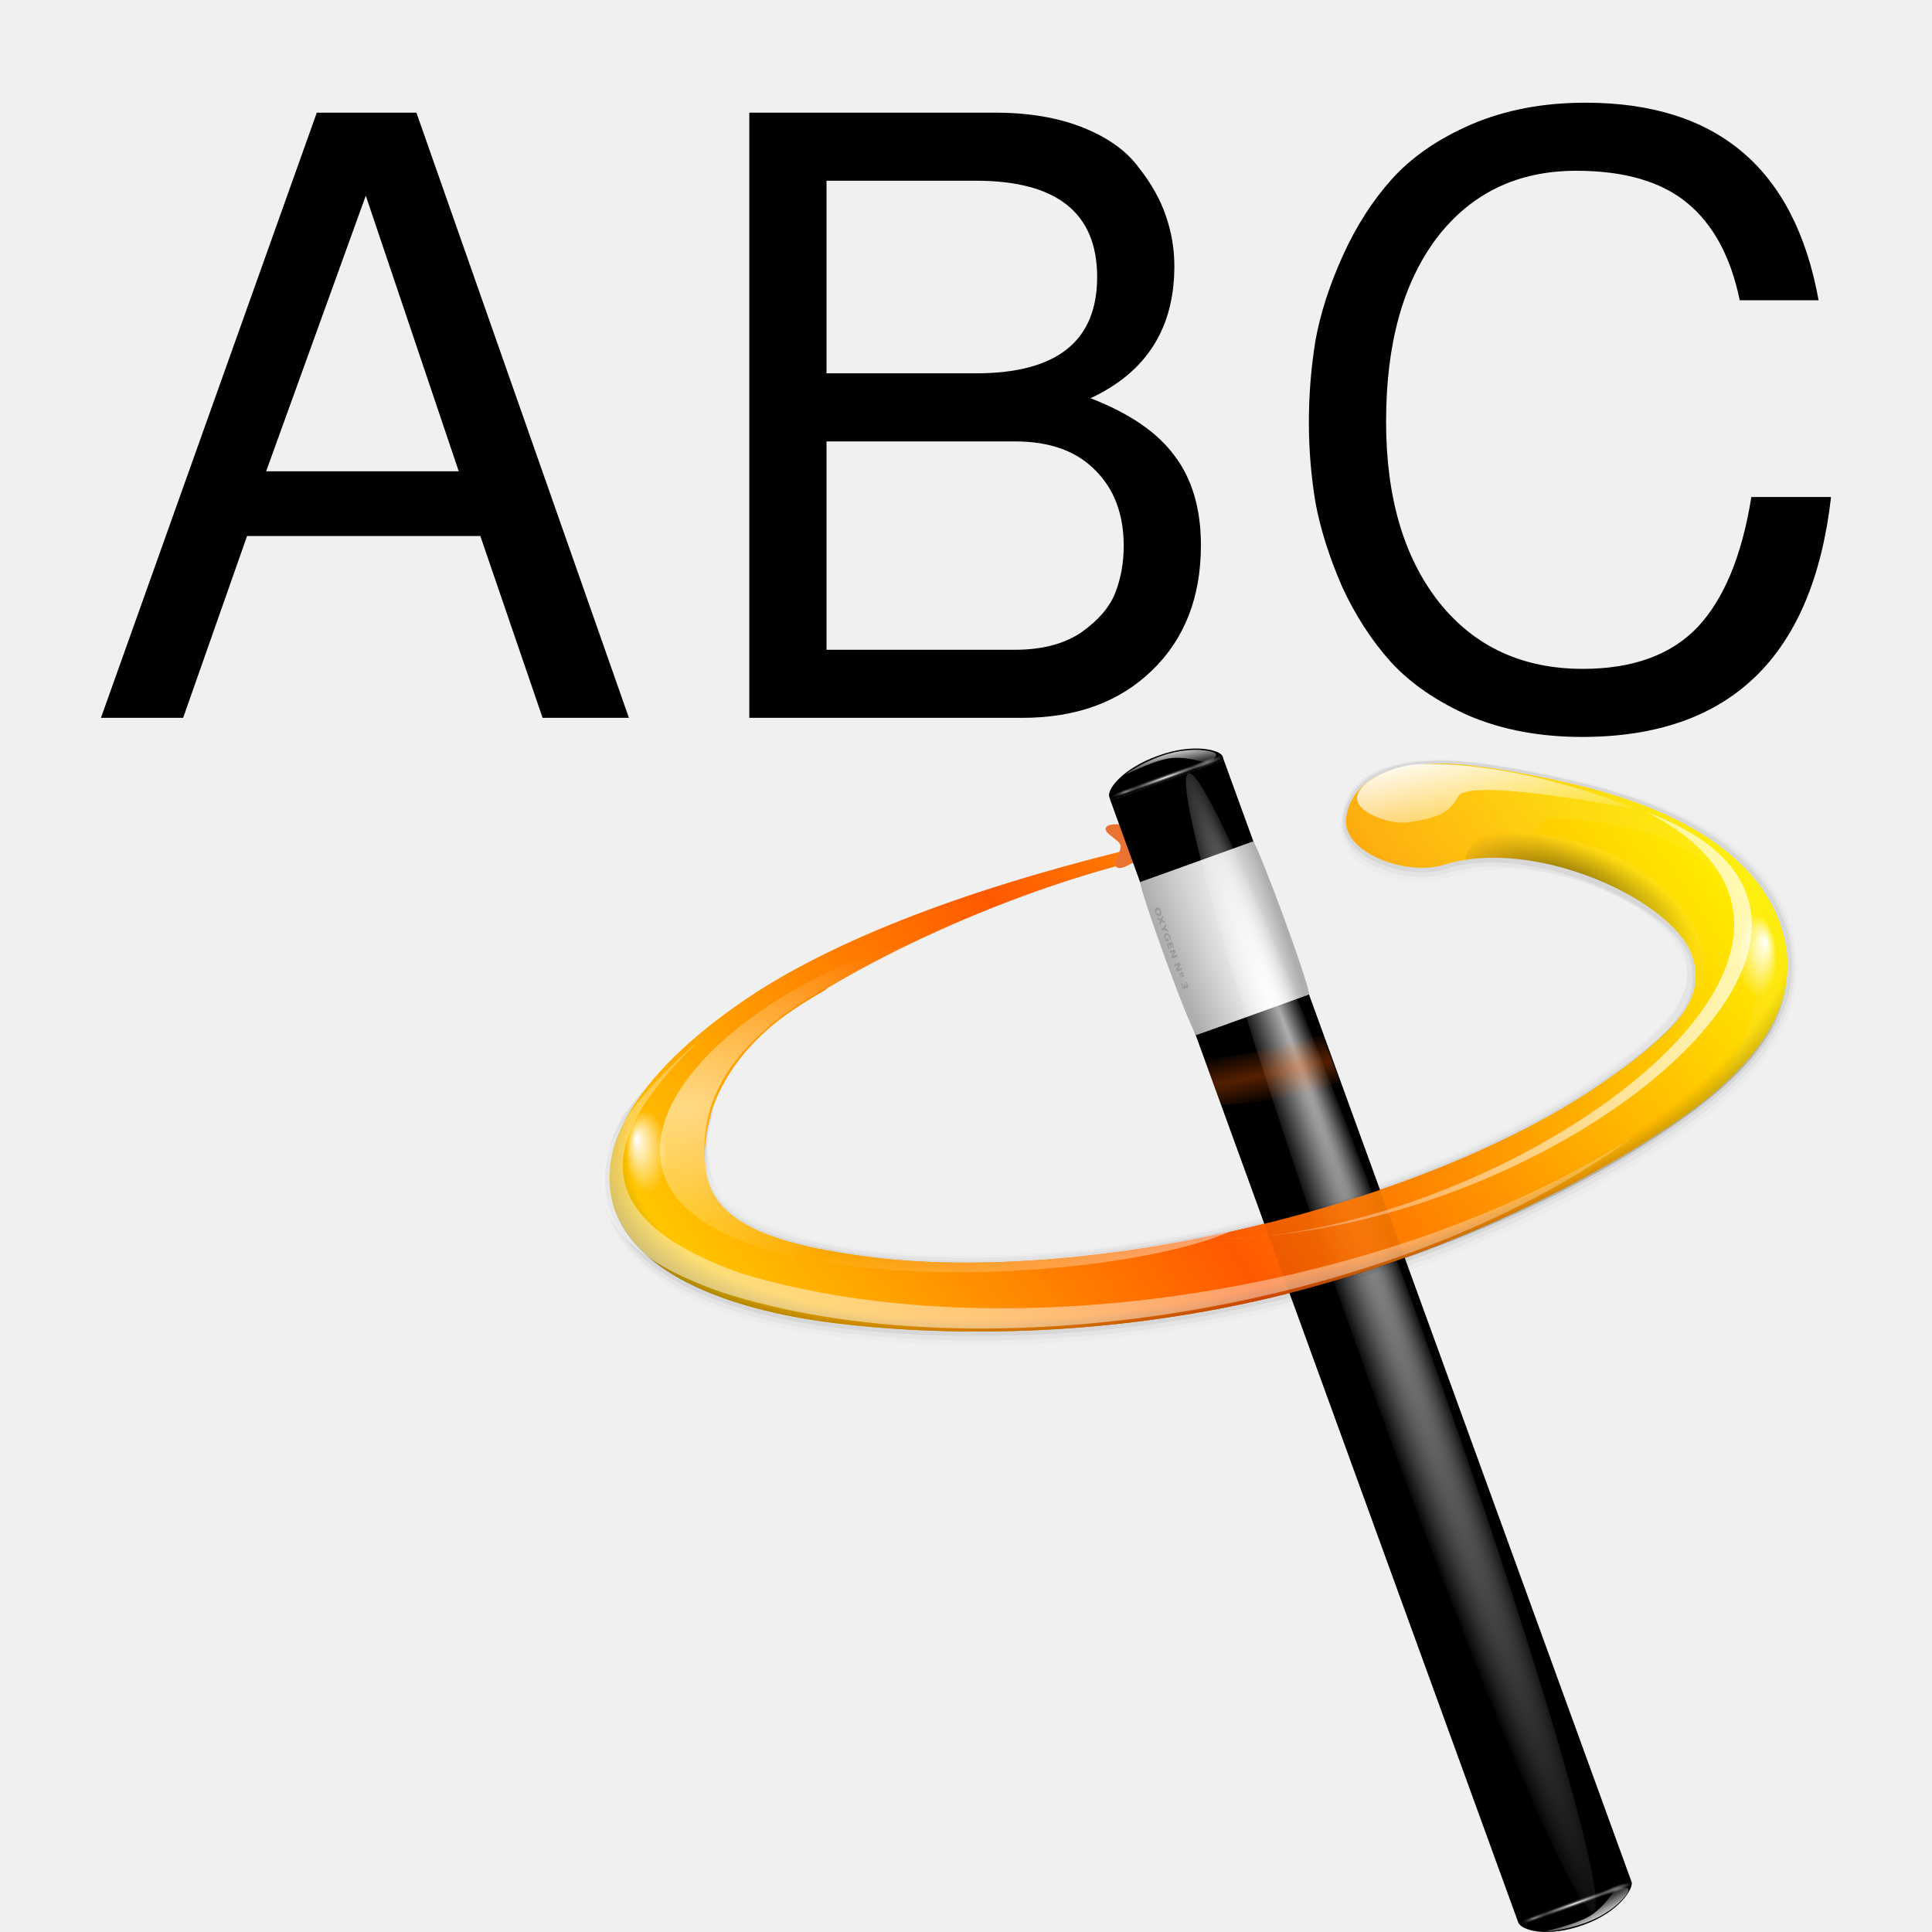
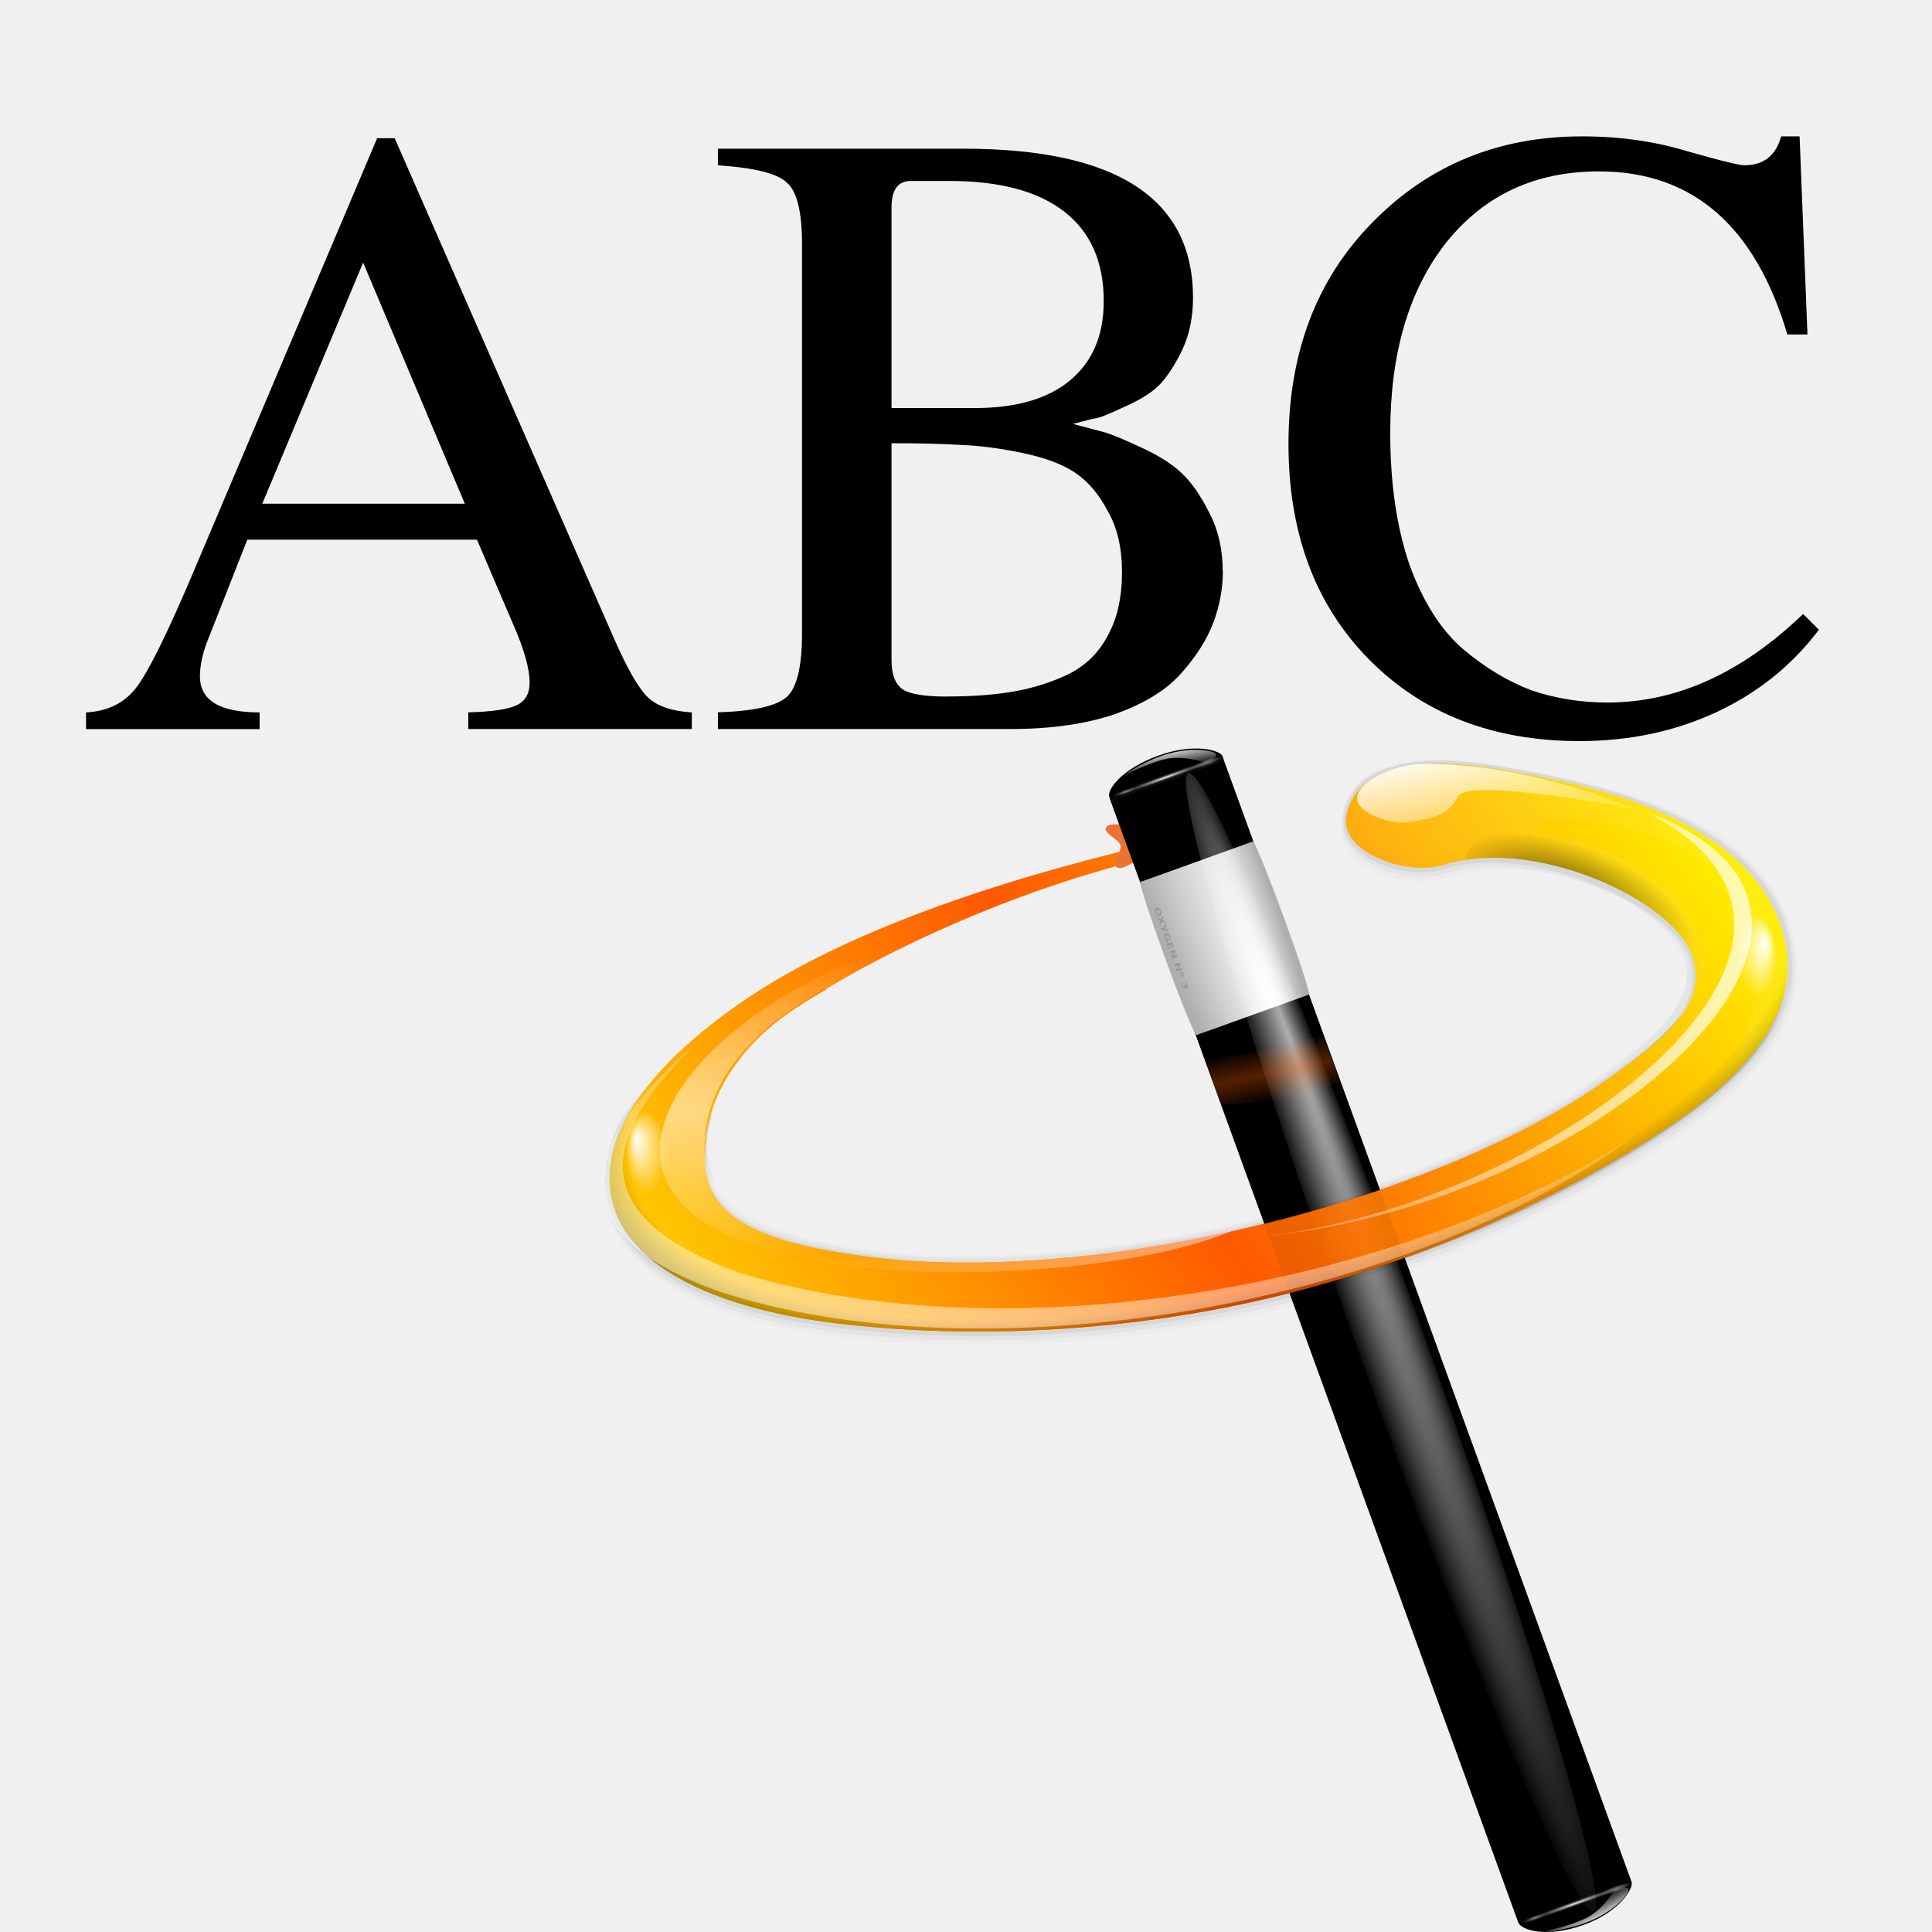
<svg xmlns="http://www.w3.org/2000/svg" xmlns:xlink="http://www.w3.org/1999/xlink" height="24" width="24">
  <linearGradient id="a">
    <stop offset="0" stop-color="#fff" />
    <stop offset="1" stop-color="#fff" stop-opacity="0" />
  </linearGradient>
  <linearGradient id="b">
    <stop offset="0" stop-color="#fff" stop-opacity=".55" />
    <stop offset="1" stop-color="#fff" stop-opacity="0" />
  </linearGradient>
  <linearGradient id="c">
    <stop offset="0" stop-color="#fff" stop-opacity=".55" />
    <stop offset="1" stop-opacity="0" />
  </linearGradient>
  <linearGradient id="d">
    <stop offset="0" stop-color="#fff" />
    <stop offset="1" stop-color="#252525" stop-opacity="0" />
  </linearGradient>
  <radialGradient id="e" cx="49.01" cy="8.495" fx="47.371" fy="6.77" gradientTransform="matrix(.769753 1.181802 -7.650992 7.762471 62.39291 -29.03898)" gradientUnits="userSpaceOnUse" r="3.975">
    <stop offset="0" stop-color="#fff" />
    <stop offset="1" stop-color="#aeaeae" />
  </radialGradient>
  <linearGradient id="f" gradientTransform="matrix(.981227 .967355 -1.189872 1.227494 77.89405 -44.83244)" gradientUnits="userSpaceOnUse" x1="48.499" x2="48.733" xlink:href="#a" y1=".812" y2="2.366" />
  <radialGradient id="g" cx="49.012" cy="2.674" gradientTransform="matrix(.913761 0 0 .207981 43.52233 -82.64466)" gradientUnits="userSpaceOnUse" r="1.725" xlink:href="#b" />
  <radialGradient id="h" cx="49.012" cy="2.674" gradientTransform="matrix(3.15491 0 0 .208011 -61.469 -82.65113)" gradientUnits="userSpaceOnUse" r="1.725" xlink:href="#d" />
  <radialGradient id="i" cx="49.012" cy="2.674" gradientTransform="matrix(.906625 0 0 .207981 -140.6272 -82.64466)" gradientUnits="userSpaceOnUse" r="1.725" xlink:href="#c" />
  <radialGradient id="j" cx="34.678" cy="7.462" fx="11.255" fy="18.452" gradientTransform="matrix(1.135556 .00325649 -.00001156 .02608447 -4.700669 7.1547)" gradientUnits="userSpaceOnUse" r="47.595">
    <stop offset="0" stop-color="#fff" stop-opacity=".683" />
    <stop offset="1" stop-color="#fff" stop-opacity="0" />
  </radialGradient>
  <linearGradient id="k" gradientTransform="matrix(1.37789 .0001263 .01423919 1.378513 65.76164 -93.88427)" gradientUnits="userSpaceOnUse" x1="48.499" x2="48.733" xlink:href="#a" y1=".812" y2="2.366" />
  <radialGradient id="l" cx="49.012" cy="2.674" gradientTransform="matrix(.913761 0 0 .167717 85.52731 -90.69359)" gradientUnits="userSpaceOnUse" r="1.725" xlink:href="#b" />
  <radialGradient id="m" cx="49.012" cy="2.674" gradientTransform="matrix(3.15491 0 0 .167755 -19.14379 -90.70726)" gradientUnits="userSpaceOnUse" r="1.725" xlink:href="#d" />
  <radialGradient id="n" cx="49.012" cy="2.674" gradientTransform="matrix(.906625 0 0 .167717 -182.6324 -90.69359)" gradientUnits="userSpaceOnUse" r="1.725" xlink:href="#c" />
  <linearGradient id="o" gradientTransform="matrix(.6970514 -.04307336 .01900674 .592934 41.59285 42.63662)" gradientUnits="userSpaceOnUse" spreadMethod="reflect" x1="55.744" x2="121.517" y1="46.374" y2="11.319">
    <stop offset="0" stop-color="#ff5900" />
    <stop offset="1" stop-color="#ff0" />
  </linearGradient>
  <radialGradient id="p" cx="67.498" cy="36.571" fx="51.11" fy="38.921" gradientTransform="matrix(.7983883 -.2017932 .1015561 .3400213 31.52649 63.89692)" gradientUnits="userSpaceOnUse" r="59.667">
    <stop offset="0" stop-opacity="0" />
    <stop offset=".879" stop-opacity="0" />
    <stop offset="1" />
  </radialGradient>
  <radialGradient id="q" cx="10.503" cy="43.419" gradientTransform="matrix(.8254937 -.05101013 .01332207 .4155948 40.51075 51.04545)" gradientUnits="userSpaceOnUse" r="29.231" spreadMethod="reflect" xlink:href="#a" />
  <linearGradient id="r" gradientTransform="matrix(.6970514 -.04307336 .01900674 .592934 41.59285 42.63662)" gradientUnits="userSpaceOnUse" x1="92.519" x2="95.047" xlink:href="#a" y1="5.879" y2="19.529" />
  <radialGradient id="s" cx="123.623" cy="35.345" fx="125.264" fy="34.2" gradientTransform="matrix(.450841 0 0 .9149124 69.34485 33.03759)" gradientUnits="userSpaceOnUse" r="3.247" xlink:href="#a" />
  <linearGradient id="t" gradientTransform="matrix(-8.887152 .3436454 -.03746123 2.773282 228.805 -128.3042)" gradientUnits="userSpaceOnUse" spreadMethod="pad" x1="18.705" x2="13.317" xlink:href="#a" y1="74.448" y2="64.213" />
  <radialGradient id="u" cx="123.623" cy="35.345" fx="125.264" fy="34.2" gradientTransform="matrix(.450841 0 0 .9149124 -100.155 42.25672)" gradientUnits="userSpaceOnUse" r="3.247" xlink:href="#a" />
  <linearGradient id="v" gradientUnits="userSpaceOnUse" x1="144.295" x2="79.624" xlink:href="#a" y1="67.338" y2="53.774" />
  <radialGradient id="w" cx="103.124" cy="24.957" fx="101.568" fy="22.073" gradientTransform="matrix(.7092728 .2803386 -.1261198 .3190901 43.72277 17.02244)" gradientUnits="userSpaceOnUse" r="12.242">
    <stop offset="0" />
    <stop offset="1" stop-opacity="0" />
  </radialGradient>
  <radialGradient id="x" cx="80.292" cy="39.654" gradientTransform="matrix(7.285868 -1.56924 .08588097 .2200387 -496.4057 183.3365)" gradientUnits="userSpaceOnUse" r="9.041">
    <stop offset="0" stop-color="#ff5f00" />
    <stop offset="1" stop-color="#ff5f00" stop-opacity="0" />
  </radialGradient>
+   <g stroke-width=".272">
+     <path d="m8.594 8.849v.207h-2.777v-.207q.436-.011.599-.087.163-.076.163-.283 0-.261-.207-.73l-.447-1.045h-2.853l-.501 1.274q-.087.229-.087.425 0 .447.741.447v.207h-2.156v-.207q.403-.022.621-.305.229-.294.73-1.481l2.265-5.347h.218l2.712 6.186q.261.599.436.762.174.163.545.185zm-5.336-2.592h2.516l-1.263-2.995z" />
+     <path d="m15.191 7.095q0 .327-.12.643-.12.316-.403.632-.272.305-.817.501-.545.185-1.296.185h-3.637v-.207q.675-.022.86-.196.185-.174.185-.784v-4.835q0-.599-.185-.762-.174-.174-.86-.218v-.207h3.049q2.853 0 2.853 1.851 0 .359-.131.643-.131.272-.272.425-.131.142-.414.272-.283.131-.359.152-.076.011-.316.076.25.065.37.098.131.033.457.185.338.152.523.327.185.174.348.501.163.316.163.719zm-3.43 1.557q.49 0 .849-.065.359-.065.675-.218.316-.163.479-.479.174-.316.174-.784 0-.447-.174-.751-.163-.316-.403-.479-.24-.163-.664-.25-.425-.087-.751-.098-.327-.022-.871-.022v2.701q0 .261.142.359.142.087.545.087zm-.686-3.583h1.035q.762 0 1.176-.338.425-.348.425-.991 0-.73-.49-1.111-.49-.381-1.427-.381h-.479q-.24 0-.24.327z" />
+     <path d="m16.006 5.516q0-1.699 1.045-2.755 1.045-1.067 2.603-1.067.697 0 1.307.185.61.174.708.174.359 0 .457-.359h.229l.098 2.461h-.25q-.599-2.026-2.341-2.026-1.187 0-1.895.882-.697.882-.697 2.363 0 .947.24 1.644.25.686.664 1.045.414.348.849.512.447.152.947.152 1.285 0 2.429-1.1l.196.196q-.501.664-1.274 1.024-.773.359-1.699.359-1.612 0-2.614-1.013-1.002-1.013-1.002-2.679z" />
+   </g>
  <g transform="matrix(.171875 0 0 .171875 0 1.96985)">
    <path d="m111.728 47.66c-.212.387-.435.775-.727 1.14.057.007.118.02.175.026 7.101.839 10.975 4.922 11.849 8.105s-2.007 6.404-7.811 10.285c-5.804 3.881-14.614 7.605-24.866 10.021-10.252 2.416-19.915 3.047-27.015 2.208-7.101-.839-11.287-2.397-12.161-5.579-.874-3.183.391-8.495 6.195-12.376 5.804-3.881 15.674-8.599 25.925-11.015 2.633-.032 1.93-1.383-.117-.917-11.479 2.706-22.03 6.365-29.045 11.055-7.015 4.691-11.156 10.101-9.847 14.867 1.309 4.766 7.74 7.706 16.322 8.72 8.582 1.014 19.673.855 31.152-1.851 11.479-2.706 21.296-7.474 28.311-12.165 7.015-4.691 7.605-9.9 6.296-14.666-1.288-4.688-6.182-7.692-14.635-7.859z" fill="url(#o)" />
    <path d="m77.729 41.289v-1.952z" fill="#fff" fill-opacity=".757" />
    <path d="m40.124 40.508c.147.736-1.617 1.188-1.931 1.87-.314.682.492 2.315-.162 2.683-.655.367-1.629-1.171-2.375-1.259-.746-.087-2.05 1.184-2.602.675-.552-.509.61-1.912.463-2.648-.147-.736-1.759-1.584-1.446-2.266s2.007-.01 2.661-.378c.655-.367.963-2.163 1.708-2.075.746.087.63 1.905 1.182 2.414.552.509 2.354.247 2.501.983z" fill="#eb7331" transform="matrix(.6970514 -.04307336 .01900674 .592934 56.82701 26.27317)" />
    <path d="m139.838 49.803v-1.952z" fill="#fff" fill-opacity=".757" />
    <path d="m104.006 44.373c-4.547.071-5.924 1.522-6.148 3.675-.253 2.426 3.774 3.855 6.54 2.984 6.588-2.073 16.19 1.214 18.222 6.679 1.155 3.107-1.588 6.039-7.392 9.92-5.804 3.881-14.612 7.664-24.864 10.08-10.252 2.416-19.915 3.047-27.015 2.208-7.101-.839-11.86-2.837-12.734-6.019-.358-1.305-.675-2.949-.151-4.725l1.249-5.218c-1.974 1.847-4.792 3.836-5.602 5.487-1.076 2.042-2.007 4.092-1.479 6.014 1.309 4.766 7.391 7.727 15.973 8.741 8.582 1.014 19.673.855 31.152-1.851 11.479-2.706 21.824-7.658 28.838-12.349 7.015-4.691 9.305-9.25 7.996-14.016-1.309-4.766-5.931-7.989-14.538-10.047-4.562-1.091-8.185-1.594-10.047-1.565z" style="opacity:.369;fill:none;stroke:#000;stroke-width:1.931;stroke-linecap:round;stroke-linejoin:round;stroke-dashoffset:4;stroke-opacity:.045" />
    <path d="m103.999 44.136c-4.547.071-6.133 1.535-6.358 3.688-.253 2.426 3.991 4.079 6.756 3.209 6.588-2.073 17.246 2.564 18.083 6.688.652 3.229-1.452 5.912-7.256 9.793-5.804 3.881-14.614 7.605-24.866 10.021-10.252 2.416-19.915 3.047-27.015 2.208-7.101-.839-11.645-2.672-12.519-5.854-.358-1.305-.606-2.953-.082-4.729l-4.84.299c-1.076 2.042-2.007 4.092-1.479 6.014 1.309 4.766 7.601 7.714 16.182 8.729 8.582 1.014 19.673.855 31.152-1.851 11.479-2.706 21.824-7.658 28.838-12.349 7.015-4.691 9.445-9.259 8.136-14.024-1.309-4.766-6.078-8.217-14.685-10.275-4.562-1.091-8.185-1.594-10.047-1.565z" style="opacity:.582;fill:none;stroke:#000;stroke-width:1.287;stroke-linecap:round;stroke-linejoin:round;stroke-dashoffset:4;stroke-opacity:.065" />
    <g transform="matrix(-.3785067 .6041268 -.6742523 -.2334856 164.2722 53.26687)">
      <path d="m118.789 2.059c.532-.548 3.357-.624 5.876 1.859 2.544 2.508 2.64 5.193 1.974 5.88-.434.447-95.97 97.382-96.404 97.829-2.617-2.58-5.233-5.159-7.85-7.739.434-.447 95.97-97.382 96.404-97.829z" fill-rule="evenodd" />
      <path d="m42.53 79.423c-1.375.908-12.341 12.126-13.148 13.384l6.298 6.181 13.148-13.384zm5.637 5.525-13.148 13.384 2.203 2.187c1.194-.761 12.216-11.918 13.148-13.384z" fill="url(#e)" />
      <path d="m123.847 3.383c1.663 1.357 2.705 3.311 2.75 3.503.045.191-1.446-1.974-2.846-2.919-1.389-.938-3.541-.823-3.681-.939-.141-.116-1.046-1.206-.075-1.228 1.016-.022 2.568.535 3.853 1.582z" fill="url(#f)" fill-rule="evenodd" />
      <path d="m86.732-82.606h3.152v1.291h-3.152z" fill="url(#g)" transform="matrix(.712123 .702055 -.696017 .718025 0 0)" />
      <path d="m87.718-82.613h10.882v1.291h-10.882z" fill="url(#h)" transform="matrix(.712168 .702009 -.688266 .725459 0 0)" />
      <path d="m-97.755-82.606h3.127v1.291h-3.127z" fill="url(#i)" transform="matrix(-.712123 -.702055 -.696017 .718025 0 0)" />
      <path d="m39.429 97.165c-.054.055-.086.109-.095.161-.009.052.006.098.045.137.039.039.084.054.135.045.051-.009.104-.041.159-.096.055-.056.087-.109.095-.161.009-.052-.006-.097-.045-.136-.039-.039-.084-.054-.135-.045-.051.009-.105.041-.159.097m-.069-.069c.111-.113.216-.185.313-.214.097-.03.175-.015.235.045.06.06.075.139.045.237-.029.098-.1.204-.211.317-.111.113-.215.184-.313.214-.097.03-.175.015-.235-.045-.06-.06-.075-.139-.046-.237.03-.099.1-.204.211-.317m1.031-.668.429-.055-.186.189-.288.038-.035.29-.187.19.052-.433-.412.053.187-.189.271-.035.033-.273.188-.19-.051.416m.07-.436.195-.198.289-.028.027-.292.196-.199-.051.483.155.156-.179.181-.155-.156-.477.053m1.748-1.084c-.033.057-.071.112-.113.167-.042.054-.089.108-.14.159-.115.117-.224.193-.326.227-.102.034-.182.021-.241-.038-.059-.06-.072-.142-.037-.246.035-.104.112-.217.231-.338.046-.047.093-.089.139-.127.047-.038.094-.072.14-.101l.076.077c-.05.027-.098.058-.142.091-.044.033-.085.069-.123.108-.071.072-.116.139-.133.199-.017.06-.006.11.033.15.039.039.088.051.146.034.058-.016.122-.059.19-.129.019-.019.035-.037.05-.054.015-.018.027-.034.037-.05l-.072-.072-.109.111-.064-.064.279-.283.177.178m-.184-.503.482-.489.072.072-.304.308.069.069.286-.29.072.072-.286.29.084.085.314-.318.072.072-.493.5-.369-.371m.65-.659.2-.203.505-.001-.253-.254.169-.172.369.371-.2.203-.505.001.253.254-.169.172-.369-.371m1.126-1.142.2-.203.505-.001-.253-.254.169-.172.369.371-.2.203-.505.001.253.254-.169.172-.369-.371m.969-.997c.066-.067.127-.11.183-.131.057-.021.101-.015.132.016.031.031.037.076.017.132-.02.057-.063.119-.129.186-.066.067-.128.111-.184.132-.056.02-.1.015-.131-.017-.031-.031-.037-.076-.017-.133.02-.057.063-.12.13-.187m.042.429.382-.388.049.05-.382.388-.049-.05m-0-.387c-.026.026-.041.052-.045.077-.004.025.004.046.023.066.019.019.041.027.065.023.024-.004.05-.019.076-.046.026-.026.04-.051.044-.076.004-.025-.004-.047-.023-.066-.019-.019-.041-.027-.066-.023-.024.004-.049.019-.075.045m1.175-.92c.053-.041.1-.066.14-.074.04-.009.073-.001.097.024.037.037.038.091.004.164-.034.072-.101.16-.202.262-.036.036-.073.071-.112.104-.039.033-.078.064-.119.094l-.073-.074c.042-.025.082-.052.12-.08.038-.029.072-.06.104-.092.047-.048.079-.089.096-.123.017-.035.017-.06.001-.076-.017-.017-.042-.016-.077.001-.034.017-.077.052-.127.103l-.072.073-.061-.062.075-.076c.045-.046.075-.083.089-.113.014-.03.014-.053-.001-.068-.014-.014-.036-.014-.065-.001-.029.014-.063.041-.102.08-.029.029-.056.06-.082.094-.026.033-.05.068-.072.104l-.07-.07c.03-.041.061-.081.093-.118.032-.038.065-.074.098-.108.09-.091.165-.152.226-.181.061-.03.107-.029.138.003.022.022.029.05.021.086-.008.035-.03.077-.066.125" fill="#999" />
      <ellipse cx="34.678" cy="7.462" fill="url(#j)" rx="47.495" ry="1.141" transform="matrix(1.032406 -1.036404 -1.861463 -1.9626 52.02282 103.6246)" />
      <g transform="matrix(.712202 .701974 .870513 -.883197 9.637176 -69.26202)">
        <path d="m127.804-90.294c-.006-.564 1.953-2.068 5.49-2.067 3.572 0 5.526 1.362 5.533 2.068.005.459.01-.081.014.378-3.674-0-7.349-.001-11.023-.001-.005-.46-.01.081-.014-.379" fill-rule="evenodd" />
        <path d="m132.336-92.206c2.137-.162 4.251.37 4.418.455.166.084-2.416-.315-4.076-.065-1.647.248-3.099 1.532-3.281 1.545-.182.013-1.592-.101-.915-.662.708-.587 2.205-1.146 3.855-1.272z" fill="url(#k)" fill-rule="evenodd" />
        <path d="m128.737-90.663h3.152v1.041h-3.152z" fill="url(#l)" transform="matrix(1 .00009167 .01032906 .999947 0 0)" />
        <path d="m130.044-90.676h10.882v1.041h-10.882z" fill="url(#m)" transform="matrix(1 .00004003 .02364474 .99972 0 0)" />
        <path d="m-139.76-90.663h3.127v1.041h-3.127z" fill="url(#n)" transform="matrix(-1 -.00009167 .01032906 .999947 0 0)" />
      </g>
    </g>
    <path d="m103.989 43.84c-4.547.071-6.335 1.785-6.559 3.938-.253 2.426 4.202 4.125 6.967 3.255 6.588-2.073 17.169 3.044 18.069 6.768.865 3.577-1.442 5.714-7.246 9.595-5.804 3.881-14.614 7.605-24.866 10.021-10.252 2.416-19.915 3.047-27.015 2.208-7.101-.839-11.502-2.562-12.376-5.744-.358-1.305-.327-2.97.197-4.746l.334-5.266c-3.246 1.949-4.784 3.583-6.289 5.634-1.076 2.042-1.449 4.058-.921 5.979 1.309 4.766 7.74 7.706 16.322 8.72 8.582 1.014 19.673.855 31.152-1.851 11.479-2.706 21.824-7.658 28.838-12.349 7.015-4.691 9.584-9.267 8.275-14.033-1.309-4.766-6.226-8.505-14.834-10.563-4.562-1.091-8.185-1.594-10.047-1.565z" style="opacity:.53;fill:none;stroke:#000;stroke-width:.644;stroke-linecap:round;stroke-linejoin:round;stroke-dashoffset:4;stroke-opacity:.11" />
    <path d="m58.866 57.889c-1.711.858-3.3 1.765-4.736 2.725-4.145 2.772-7.274 5.793-8.872 8.784-.699 1.309.967 2.669.897 3.943 1.396.441.836.598 2.419.501.86-.053 1.694-.202 2.497-.414-.65-3.215.749-8.228 6.296-11.937.718-.48 1.497-.956 2.333-1.425-.191-.762-.479-1.493-.834-2.176z" fill="url(#o)" />
    <path d="m103.985 43.721c-4.547.071-6.472 1.853-6.697 4.006-.253 2.426 4.343 4.176 7.109 3.306 6.588-2.073 16.698 2.63 17.943 6.697.968 3.16-1.322 5.607-7.126 9.488-5.804 3.881-14.614 7.605-24.866 10.021-10.252 2.416-19.915 3.047-27.015 2.208-7.101-.839-11.287-2.397-12.161-5.579-.358-1.305-.327-2.97.197-4.746l-6.165.381c-1.076 2.042-1.449 4.058-.921 5.979 1.309 4.766 7.74 7.706 16.322 8.72 8.582 1.014 19.673.855 31.152-1.851 11.479-2.706 21.824-7.658 28.838-12.349 7.015-4.691 9.584-9.267 8.275-14.033-1.309-4.766-6.23-8.624-14.838-10.682-4.562-1.091-8.185-1.594-10.047-1.565z" fill="url(#o)" opacity=".93" />
    <path d="m81.521 53.797c-10.782 2.637-20.628 5.928-27.277 10.374-4.334 2.898-7.252 2.991-8.832 5.002-.977 1.244-1.721 3.961-1.129 6.308 1.205 4.789 7.74 7.706 16.322 8.72 8.582 1.014 19.673.855 31.152-1.851 11.479-2.706 21.455-7.28 28.47-11.971 7.015-4.691 9.874-8.822 8.566-13.588-.881-3.207-3.613-4.348-7.72-4.974 1.379 1.098 2.171 2.367 2.216 3.762.016.495-.07.997-.236 1.481.765 3.142-2.11 6.328-7.837 10.157-5.804 3.881-14.614 7.605-24.866 10.021-10.252 2.416-19.915 3.047-27.015 2.208-7.101-.839-11.287-2.397-12.161-5.579-.874-3.183.505-4.938 6.309-8.819 5.058-3.382 13.221-6.5 22.023-8.843.427-.834 1.112-1.644 2.018-2.408z" fill="url(#p)" opacity=".55" />
    <g fill-rule="evenodd">
      <path d="m66.346 56.826c-6.788 2.736-15.498 7.036-15.436 14.803.077 9.644 24.276 9.123 38.069 5.893-9.253 4.072-40.411 5.339-41.26-5.381-.589-7.444 12.924-14.954 18.627-15.315z" fill="url(#q)" opacity=".52" />
      <path d="m102.577 43.768c-1.502.046-4.005.986-4.446 2.179-.448 1.214 2.228 2.211 3.593 2.028 2.625-.352 3.082-.889 3.689-1.897.846-1.404 12.939.981 12.939.981s-8.15-3.523-15.775-3.291z" fill="url(#r)" />
      <path d="m50.972 63.356c-6.991 6.51-9.78 12.879 2.659 17.233 19.08 5.756 46.947 1.243 64.382-9.87-17.133 12.596-47.256 17.271-65.92 11.195-13.288-4.651-9.099-11.783-1.121-18.558z" fill="url(#t)" opacity=".51" />
    </g>
    <ellipse cx="125.079" cy="65.376" fill="url(#s)" rx="1.464" ry="2.97" transform="matrix(.9980962 -.06167611 .03203892 .9994866 0 0)" />
    <ellipse cx="-44.421" cy="74.595" fill="url(#u)" rx="1.464" ry="2.97" transform="matrix(-.9980962 .06167611 .03203892 .9994866 0 0)" />
    <path d="m86.584 78.066c24.975.505 54.121-22.765 32.432-30.828 19.947 10.206-11.882 31.598-32.432 30.828z" fill="url(#v)" fill-rule="evenodd" />
    <path d="m110.296 48.337c-2.553-.005-4.23.888-4.386 2.357 6.38-1.008 14.9 3.081 16.344 6.786.72-.615.954-1.49.567-2.553-.969-2.666-5.504-5.511-10.125-6.35-.866-.157-1.665-.238-2.4-.24z" fill="url(#w)" opacity=".549" />
    <path d="m87.019 65.081c3.152-.235 5.874-.965 8.571-1.723l1.248 3.314c-2.556 1.113-5.476 1.575-8.571 1.723z" fill="url(#x)" opacity=".336" />
  </g>
-   <g stroke-width="1.568" transform="matrix(.171875 0 0 .171875 1 -.03015)">
-     <path d="m28.898 38.918h-16.86l-4.62 13.14h-5.94l15.6-43.74h7.2l15.36 43.74h-6.24zm-1.56-4.68-6.72-19.92-7.2 19.92z" />
-     <path d="m80.979 39.578q0 5.64-3.54 9.06-3.54 3.42-9.36 3.42h-19.74v-43.74h17.76q3.66 0 6.36 1.08 2.7 1.08 4.02 2.88 1.38 1.74 1.98 3.54.6 1.74.6 3.6 0 6.72-6.06 9.54 4.2 1.62 6.06 4.14 1.92 2.52 1.92 6.48zm-16.26-12.42q8.76 0 8.76-6.96 0-6.96-8.76-6.96h-10.8v13.92zm2.82 19.98q2.94 0 4.8-1.26 1.86-1.32 2.46-2.88.6-1.56.6-3.36 0-3.42-2.04-5.46-2.04-2.1-5.82-2.1h-13.62v15.06z" />
-     <path d="m88.782 30.698q0-3 .48-5.94.54-2.94 1.98-6.12 1.44-3.18 3.54-5.52 2.16-2.4 5.76-3.96 3.66-1.56 8.22-1.56 14.28 0 16.86 14.28h-5.7q-.96-4.68-3.78-7.02-2.82-2.34-8.04-2.34-6.36 0-10.08 4.86-3.66 4.86-3.66 13.26 0 8.22 3.84 13.08 3.84 4.8 10.38 4.8 5.4 0 8.28-3 2.88-3.06 3.9-9.42h5.76q-1.98 17.34-18 17.34-4.5 0-8.1-1.5-3.54-1.56-5.7-3.9-2.1-2.34-3.54-5.46-1.38-3.18-1.92-6.06-.48-2.88-.48-5.82z" />
-   </g>
</svg>
